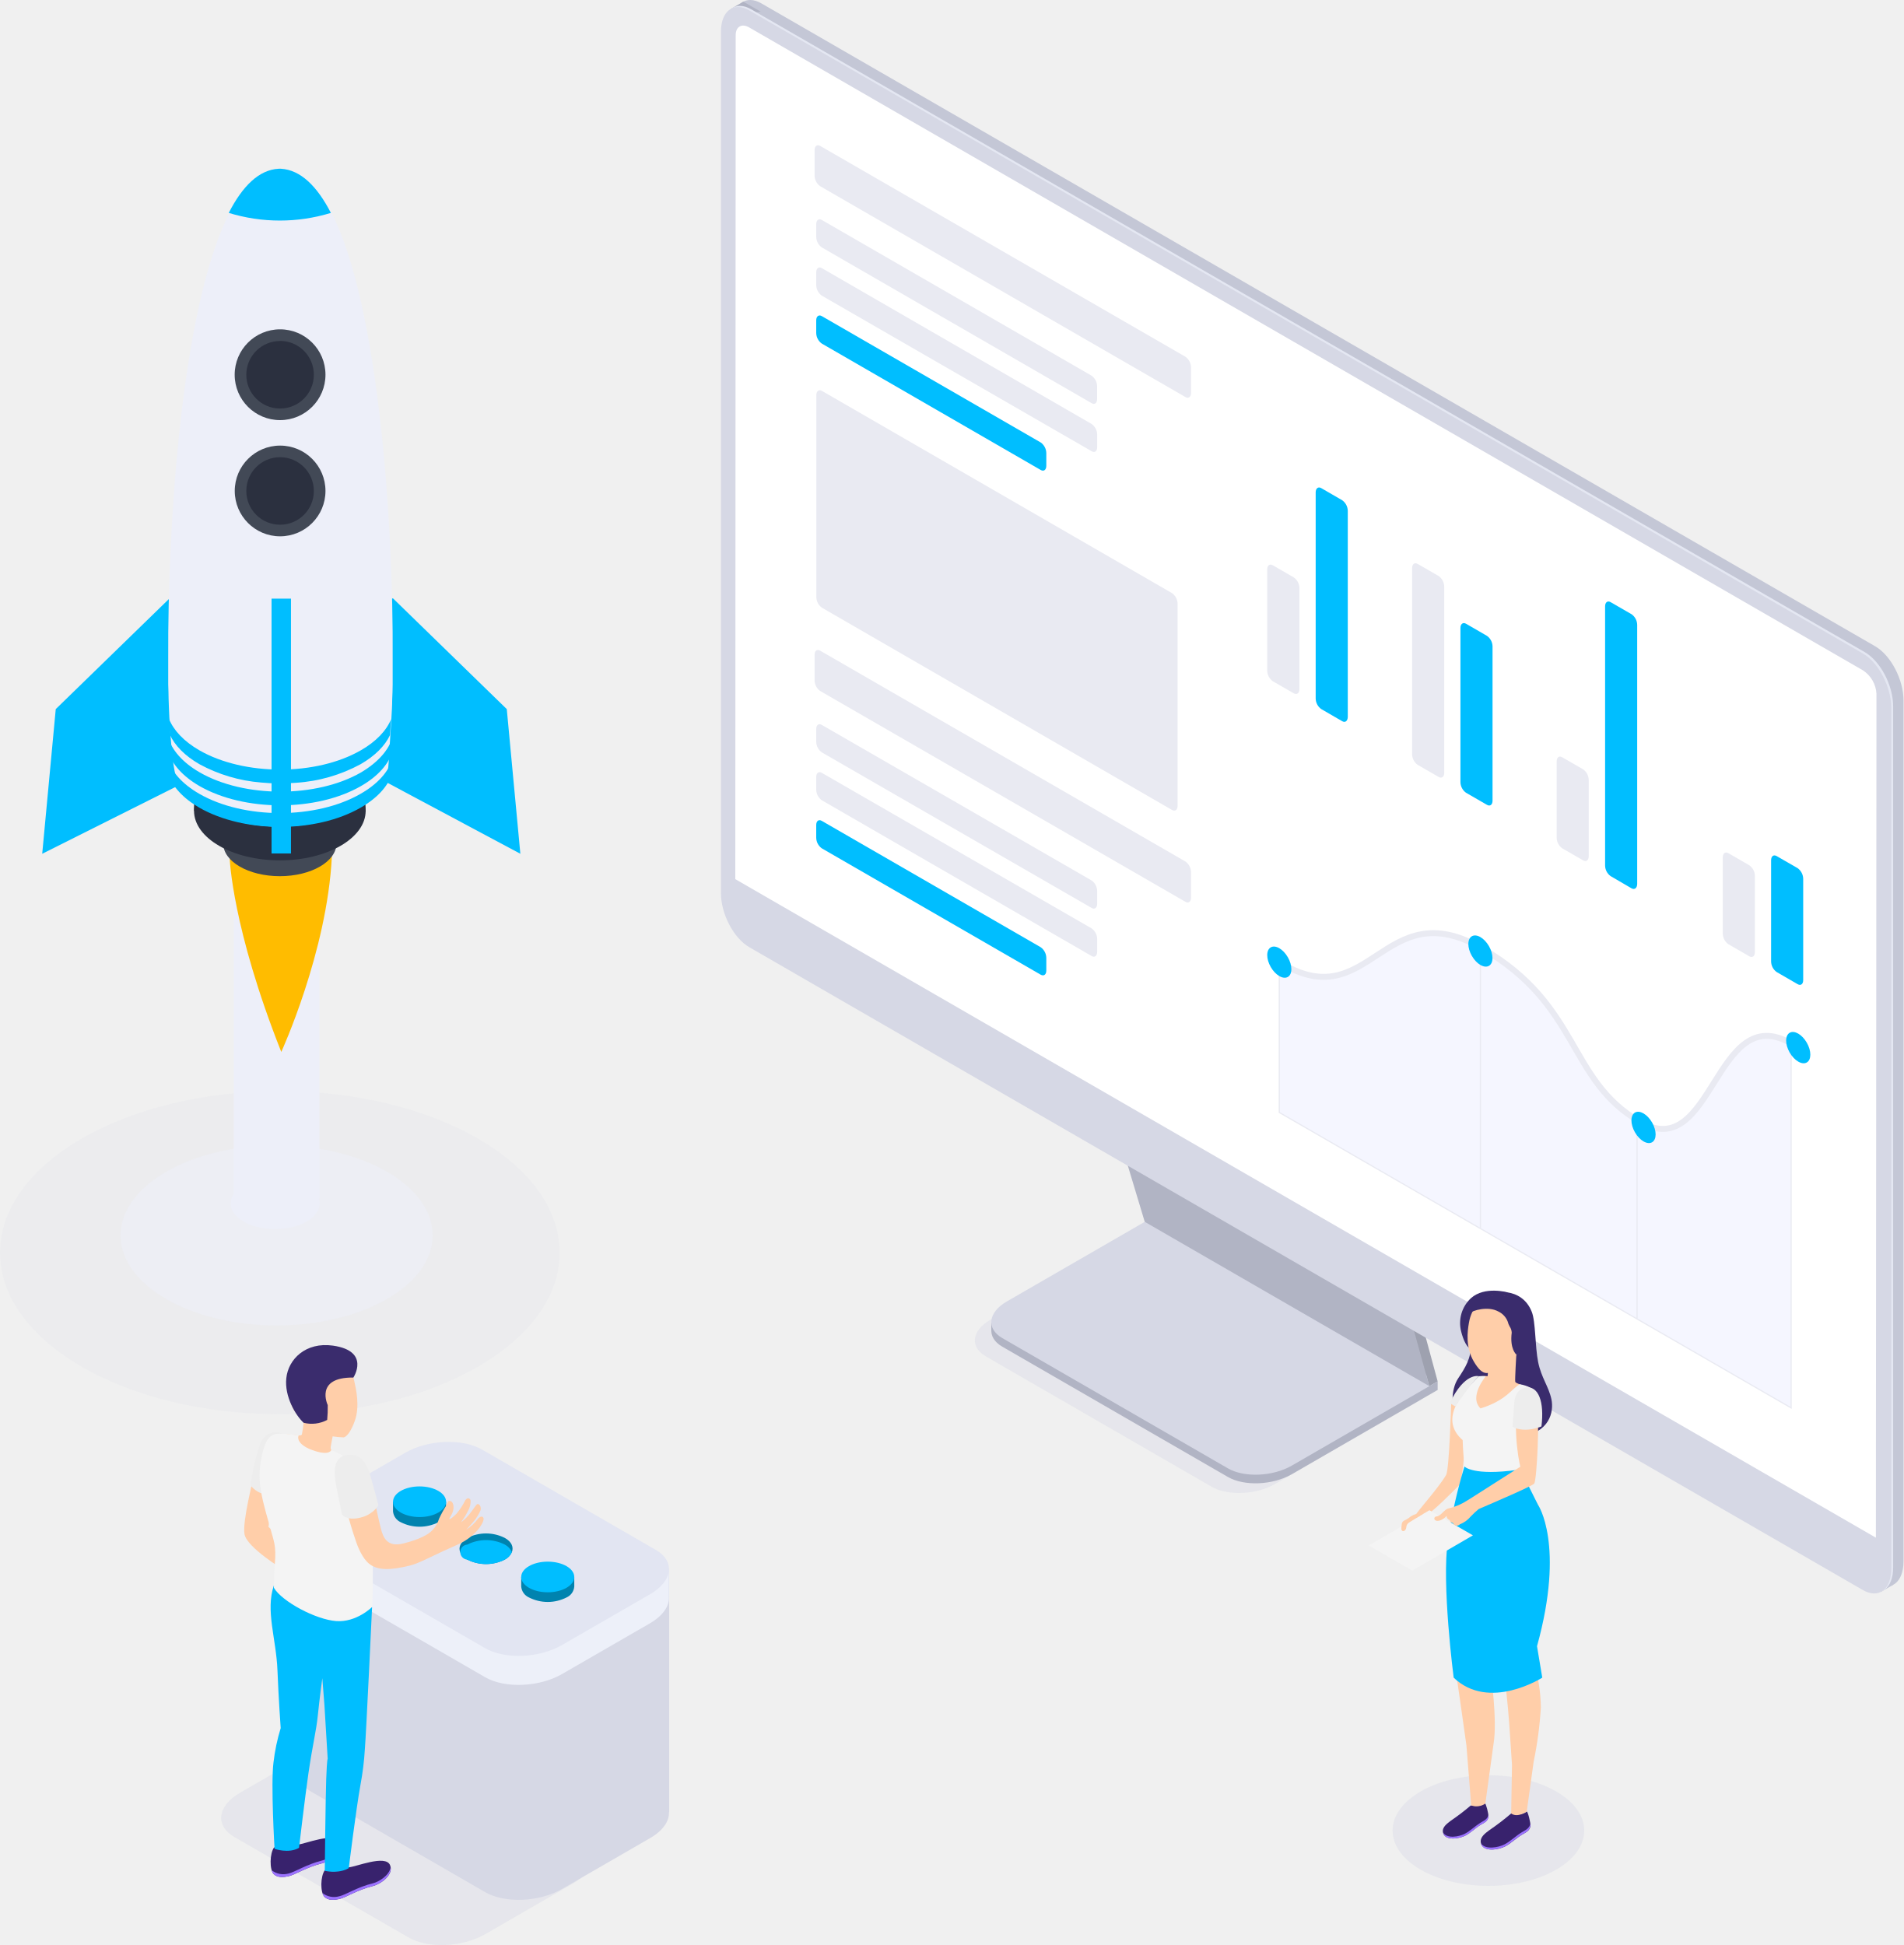
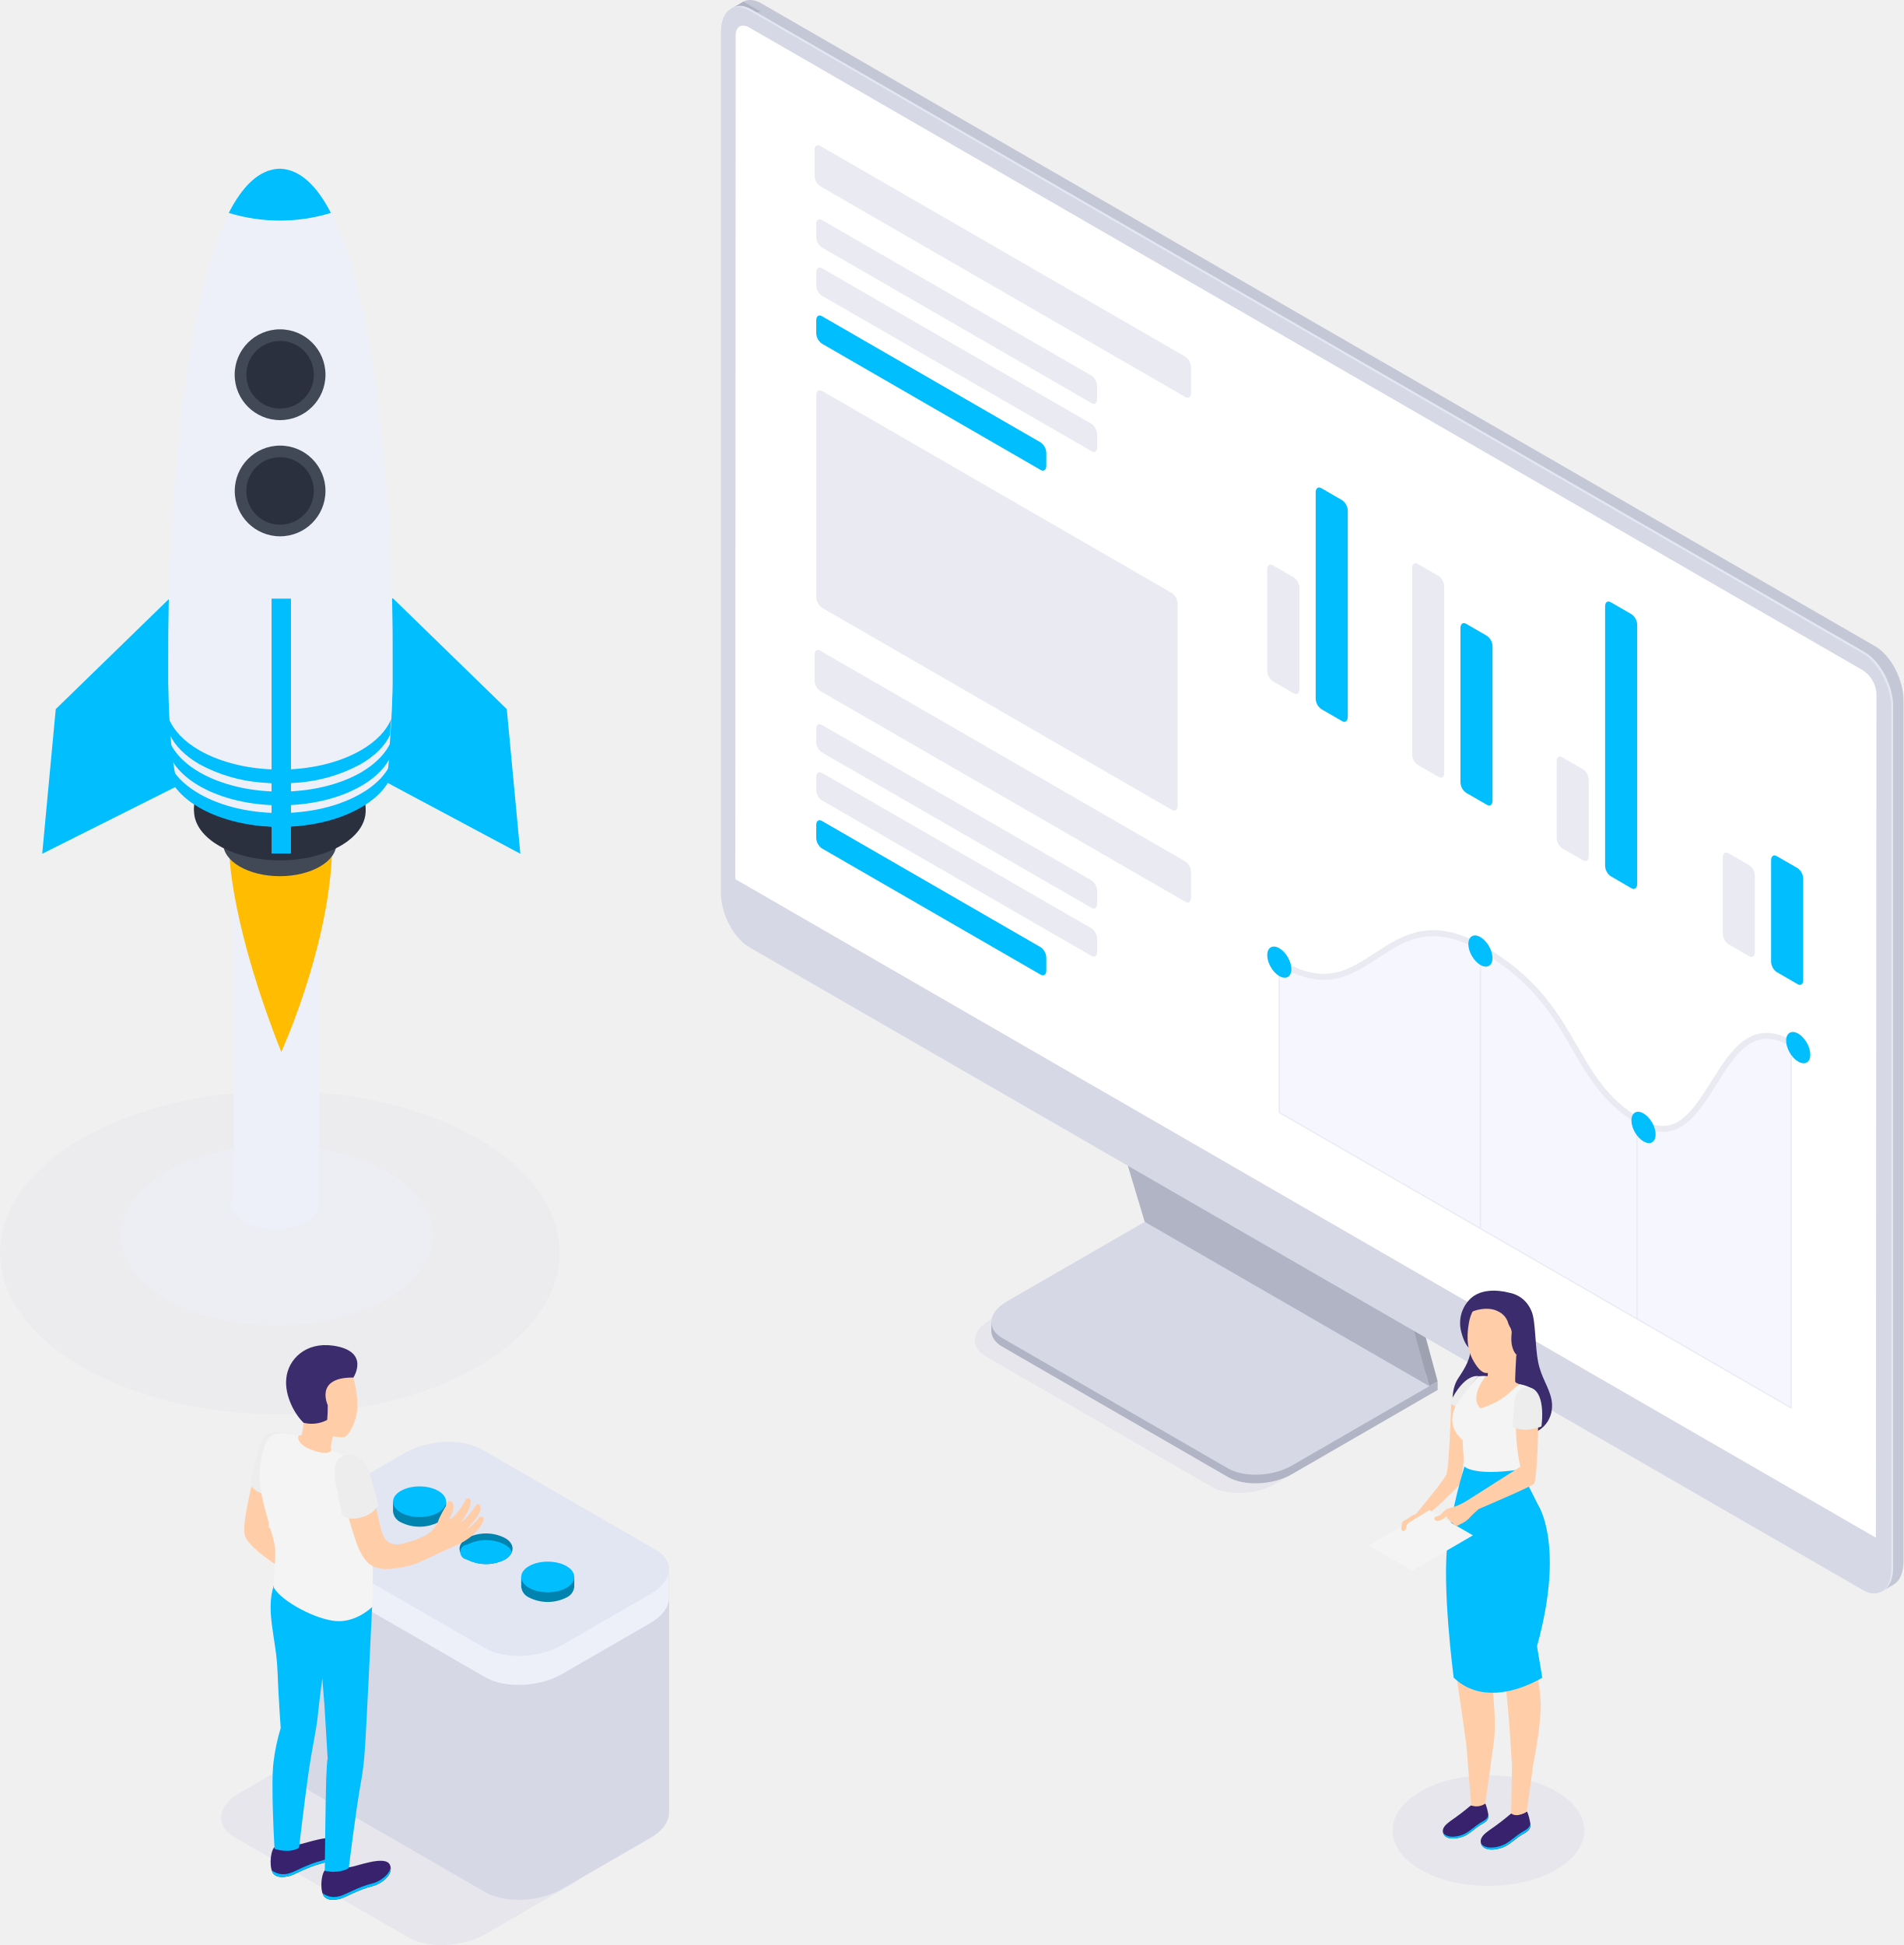
<svg xmlns="http://www.w3.org/2000/svg" viewBox="0 0 489.24 500">
  <defs>
-     <style>.cls-1,.cls-11,.cls-9{fill:#d6d8e5;}.cls-1{opacity:0.15;}.cls-2,.cls-3{fill:#edeff9;}.cls-2{opacity:0.5;}.cls-4{fill:#ffbc00;}.cls-5{fill:#00beff;}.cls-6{fill:#424956;}.cls-7{fill:#494949;}.cls-8{fill:#2b303f;}.cls-9{opacity:0.4;}.cls-10{fill:#b1b4c4;}.cls-12{fill:#9ea1af;}.cls-13{fill:#c4c7d6;}.cls-14{fill:#e4e7f2;}.cls-15{fill:#fff;}.cls-16{fill:#e9eaf2;}.cls-17{fill:#f5f6ff;}.cls-18,.cls-19{fill:none;stroke:#e9eaf2;stroke-miterlimit:10;}.cls-18{stroke-width:0.31px;}.cls-19{stroke-width:1.53px;}.cls-20{fill:#edf0f9;}.cls-21{fill:#e2e5f2;}.cls-22{fill:#0083af;}.cls-23{fill:#0083af;}.cls-24{fill:#ffcea9;}.cls-25{fill:#ededed;}.cls-26{fill:#38226d;}.cls-27{fill:#9c73ff;}.cls-28{fill:#f4f4f4;}.cls-29{fill:#3a2c6d;}.cls-30{isolation:isolate;}</style>
+     <style>.cls-1,.cls-11,.cls-9{fill:#d6d8e5;}.cls-1{opacity:0.15;}.cls-2,.cls-3{fill:#edeff9;}.cls-2{opacity:0.5;}.cls-4{fill:#ffbc00;}.cls-5{fill:#00beff;}.cls-6{fill:#424956;}.cls-7{fill:#494949;}.cls-8{fill:#2b303f;}.cls-9{opacity:0.4;}.cls-10{fill:#b1b4c4;}.cls-12{fill:#9ea1af;}.cls-13{fill:#c4c7d6;}.cls-14{fill:#e4e7f2;}.cls-15{fill:#fff;}.cls-16{fill:#e9eaf2;}.cls-17{fill:#f5f6ff;}.cls-18,.cls-19{fill:none;stroke:#e9eaf2;stroke-miterlimit:10;}.cls-18{stroke-width:0.31px;}.cls-19{stroke-width:1.53px;}.cls-20{fill:#edf0f9;}.cls-21{fill:#e2e5f2;}.cls-22{fill:#0083af;}.cls-23{fill:#0083af;}.cls-24{fill:#ffcea9;}.cls-25{fill:#ededed;}.cls-26{fill:#38226d;}.cls-27{fill:#00beff;}.cls-28{fill:#f4f4f4;}.cls-29{fill:#3a2c6d;}.cls-30{isolation:isolate;}</style>
  </defs>
  <g id="Слой_2" data-name="Слой 2">
    <g id="Слой_1-2" data-name="Слой 1">
      <ellipse class="cls-1" cx="71.93" cy="322.02" rx="71.93" ry="41.53" />
      <ellipse class="cls-2" cx="71.1" cy="317.58" rx="40.12" ry="23.16" />
      <ellipse class="cls-3" cx="70.72" cy="309.36" rx="11.44" ry="6.61" />
      <rect class="cls-3" x="60.1" y="221.73" width="22" height="86.46" />
      <path class="cls-4" d="M59.05,220.75s.6,17.78,13.25,49.67c0,0,11.78-25.68,13-50.21S59.05,220.75,59.05,220.75Z" />
      <polygon class="cls-5" points="43.6 153.81 14.33 182.29 10.85 219.48 46.25 201.73 52.69 156.37 43.6 153.81" />
      <polygon class="cls-5" points="101 153.81 130.26 182.29 133.75 219.48 98.22 200.5 91.91 156.37 101 153.81" />
      <ellipse class="cls-6" cx="71.93" cy="216.84" rx="14.55" ry="8.4" />
      <polygon class="cls-7" points="49.87 208.44 49.87 200.88 93.94 200.88 93.94 208.72 49.87 208.44" />
      <ellipse class="cls-8" cx="71.93" cy="208.43" rx="22.06" ry="12.74" />
      <ellipse class="cls-3" cx="71.86" cy="196.96" rx="26.92" ry="15.54" />
      <path class="cls-3" d="M100.93,169.28h0c0,1.25,0,2.48,0,3.67,0,1,0,2,0,3,0,1.35-.07,2.64-.12,3.9,0,1.57-.11,3.06-.19,4.49s-.15,2.83-.25,4.12c-.41,5.65-.4,9.81-1.1,11.44-3.81,8.91-16.7,4-23.06.8-2.35-1.18-3.9-2.15-3.9-2.15h-.58s-1.84,1-4.56,2.08c-6.67,2.7-18.56,7.49-21.86-.76-.59-1.48-1.18-6.37-1.54-11.49-.09-1.28-.17-2.65-.25-4.11s-.12-2.91-.18-4.48c0-1.25-.07-2.54-.1-3.88,0-1,0-2,0-3h0l0-3.67h0c-.18-34.89,3.52-90.68,15.74-114.49,3.53-6.89,7.77-11.1,12.84-11.35v0h.58v0c5,.26,9.29,4.45,12.83,11.31C97.28,78.43,101.15,134,100.93,169.28Z" />
      <circle class="cls-8" cx="72" cy="126.21" r="10.17" />
      <path class="cls-6" d="M72,137.87a11.66,11.66,0,1,1,11.66-11.66A11.67,11.67,0,0,1,72,137.87Zm0-20.34a8.68,8.68,0,1,0,8.67,8.68A8.69,8.69,0,0,0,72,117.53Z" />
      <circle class="cls-8" cx="72" cy="96.31" r="10.17" />
      <path class="cls-6" d="M72,108A11.67,11.67,0,1,1,83.66,96.31,11.68,11.68,0,0,1,72,108Zm0-20.34a8.68,8.68,0,1,0,8.67,8.67A8.68,8.68,0,0,0,72,87.64Z" />
      <path class="cls-5" d="M100.93,189.39c0,1.25,0,2.48,0,3.68-1,3.3-3.72,6.46-8.14,9-11.46,6.61-30,6.61-41.51,0-4.42-2.56-7.13-5.73-8.14-9h0l0-3.67c1,3.36,3.7,6.56,8.18,9.15,11.47,6.61,30.05,6.61,41.51,0C97.22,195.93,100,192.74,100.93,189.39Z" />
      <path class="cls-5" d="M100.84,195.21c0,1.34-.07,2.64-.12,3.89-1.12,3.12-3.78,6.09-8,8.51-11.46,6.62-30,6.62-41.51,0-4.21-2.44-6.87-5.43-8-8.57,0-1.25-.07-2.54-.1-3.87,1,3.26,3.73,6.36,8.09,8.88,11.47,6.62,30.05,6.62,41.51,0C97.09,201.54,99.79,198.45,100.84,195.21Z" />
      <path class="cls-5" d="M100.53,184.88c-1.21,2.93-3.81,5.72-7.78,8-11.46,6.61-30,6.61-41.51,0-4-2.32-6.6-5.12-7.81-8.08.08,1.46.16,2.83.25,4.11,1.29,2.76,3.81,5.36,7.56,7.53a39.77,39.77,0,0,0,15.84,4.72,50.54,50.54,0,0,0,9,.07,40.14,40.14,0,0,0,16.63-4.79c3.72-2.15,6.23-4.72,7.53-7.45Z" />
      <path class="cls-5" d="M85.05,54.73a44.73,44.73,0,0,1-26.25,0c3.53-6.89,7.77-11.1,12.84-11.35v0h.58v0C77.27,43.68,81.51,47.87,85.05,54.73Z" />
      <rect class="cls-5" x="69.8" y="153.89" width="4.99" height="65.51" />
      <g id="monitor">
        <path class="cls-9" d="M311.4,382.18l-58-33.49c-4.19-2.42-3.66-6.64,1.17-9.43l37.58-21.69,73.15,42.23-37.58,21.7C322.88,384.29,315.58,384.59,311.4,382.18Z" />
        <path class="cls-10" d="M315.63,379.69l-58-33.5c-4.18-2.41-3.66-6.63,1.17-9.42l37.59-21.69,73.15,42.23L332,379C327.12,381.8,319.81,382.1,315.63,379.69Z" />
        <polygon class="cls-10" points="369.53 357.31 369.53 355.1 366.15 357.05 369.53 357.31" />
        <polygon class="cls-10" points="254.8 342.2 254.8 339.95 258.27 341.39 254.8 342.2" />
        <path class="cls-11" d="M315.63,377.47l-58-33.49c-4.18-2.42-3.66-6.63,1.17-9.42l37.59-21.7,73.15,42.24L332,376.79C327.12,379.58,319.81,379.89,315.63,377.47Z" />
        <polygon class="cls-12" points="296.57 312.96 287.52 282.92 361.47 325.34 369.53 355.1 296.57 312.96" />
        <path class="cls-12" d="M367.39,356.33l2.14-1.23-3.19-2.55Z" />
        <polygon class="cls-10" points="294.24 314.09 285.19 284.05 359.14 326.47 367.38 356.33 294.24 314.09" />
        <path class="cls-13" d="M482,407,195.71,241.69c-4-2.32-7.27-8.54-7.27-13.89V6.37c0-5.36,3.26-7.82,7.27-5.5L482,166.14c4,2.32,7.27,8.54,7.27,13.89V401.46C489.24,406.81,486,409.27,482,407Z" />
        <polygon class="cls-13" points="483.44 409.24 486.61 407.41 485.24 398.01 483.44 409.24" />
        <path class="cls-10" d="M187.93,2.24,191.05.43,195.54,3s-4.78.73-4.9.7S187.93,2.24,187.93,2.24Z" />
        <path class="cls-14" d="M479.34,408.47,193.09,243.2c-4-2.32-7.27-8.53-7.27-13.89V7.88c0-5.35,3.25-7.81,7.27-5.49L479.34,167.66c4,2.32,7.27,8.54,7.27,13.89V403C486.61,408.33,483.36,410.79,479.34,408.47Z" />
        <path class="cls-11" d="M478.84,408.76,192.58,243.49c-4-2.32-7.27-8.54-7.27-13.89V8.17c0-5.35,3.26-7.81,7.27-5.49L478.84,168c4,2.31,7.27,8.53,7.27,13.89V403.26C486.11,408.62,482.85,411.08,478.84,408.76Z" />
        <path class="cls-15" d="M482.17,395.29,189,226,189.1,9.06c0-2.22,1.56-3.12,3.48-2L478.84,172.32a7.7,7.7,0,0,1,3.48,6Z" />
        <path class="cls-16" d="M304.72,102.08,210.8,47.86a3.42,3.42,0,0,1-1.42-2.73V38.58c0-1,.63-1.53,1.42-1.08l93.92,54.22a3.45,3.45,0,0,1,1.42,2.73V101C306.14,102.05,305.5,102.54,304.72,102.08Z" />
        <path class="cls-16" d="M280.6,103.65,211.23,63.6a3.4,3.4,0,0,1-1.43-2.72V57.62c0-1,.64-1.54,1.43-1.08L280.6,96.59A3.41,3.41,0,0,1,282,99.31v3.26C282,103.62,281.38,104.11,280.6,103.65Z" />
        <path class="cls-16" d="M280.6,116,211.23,76a3.4,3.4,0,0,1-1.43-2.72V70c0-1,.64-1.54,1.43-1.08L280.6,109a3.41,3.41,0,0,1,1.42,2.72v3.26C282,116,281.38,116.47,280.6,116Z" />
        <path class="cls-5" d="M267.51,120.82l-56.28-32.5a3.4,3.4,0,0,1-1.43-2.72V82.34c0-1,.64-1.54,1.43-1.08l56.28,32.49a3.43,3.43,0,0,1,1.43,2.73v3.26C268.94,120.79,268.3,121.27,267.51,120.82Z" />
        <path class="cls-16" d="M304.72,231.84,210.8,177.62a3.42,3.42,0,0,1-1.42-2.73v-6.55c0-1.05.63-1.53,1.42-1.08l93.92,54.22a3.45,3.45,0,0,1,1.42,2.73v6.55C306.14,231.81,305.5,232.29,304.72,231.84Z" />
        <path class="cls-16" d="M280.6,233.41l-69.37-40a3.43,3.43,0,0,1-1.43-2.73v-3.26c0-1.05.64-1.53,1.43-1.07l69.37,40a3.45,3.45,0,0,1,1.42,2.73v3.26C282,233.38,281.38,233.86,280.6,233.41Z" />
        <path class="cls-16" d="M280.6,245.77l-69.37-40.05A3.42,3.42,0,0,1,209.8,203v-3.26c0-1,.64-1.53,1.43-1.07l69.37,40a3.45,3.45,0,0,1,1.42,2.73v3.26C282,245.74,281.38,246.22,280.6,245.77Z" />
        <path class="cls-5" d="M267.51,250.57l-56.28-32.49a3.42,3.42,0,0,1-1.43-2.73v-3.26c0-1.05.64-1.53,1.43-1.07l56.28,32.49a3.43,3.43,0,0,1,1.43,2.73v3.26C268.94,250.55,268.3,251,267.51,250.57Z" />
        <path class="cls-17" d="M329.85,247.94s10.36,8.7,25.32-3.18C365.85,236,375.4,241,380.72,244s13,4.84,27.63,31.26c0,0,4.76,8.28,12.62,12.82s11.64,2.32,17.82-7,10.23-19.64,21.59-12.9v93.69L328.83,286V247.33Z" />
        <path class="cls-16" d="M301.26,208.22l-90-52a3.43,3.43,0,0,1-1.43-2.73V101.56c0-1,.64-1.53,1.43-1.08l90,52a3.43,3.43,0,0,1,1.43,2.73v51.95C302.69,208.19,302.05,208.67,301.26,208.22Z" />
        <polyline class="cls-18" points="328.83 245.76 328.83 285.98 460.38 361.92 460.38 268.23" />
        <line class="cls-18" x1="380.53" y1="244.47" x2="380.53" y2="315.73" />
        <line class="cls-18" x1="420.78" y1="289.54" x2="420.78" y2="338.96" />
        <path class="cls-19" d="M328.83,247.33c23.34,14.47,26.64-18.24,52.07-3.56s21.92,33.81,40.69,44.65,19.21-31.5,38.79-20.19" />
        <ellipse class="cls-5" cx="380.53" cy="244.47" rx="2.53" ry="4.39" transform="translate(-71.26 223.03) rotate(-30)" />
        <ellipse class="cls-5" cx="460.38" cy="268.23" rx="2.53" ry="4.39" transform="matrix(0.87, -0.5, 0.5, 0.87, -72.43, 266.14)" />
        <ellipse class="cls-5" cx="420.78" cy="288.66" rx="2.53" ry="4.39" transform="matrix(0.87, -0.5, 0.5, 0.87, -87.96, 249.08)" />
        <ellipse class="cls-5" cx="328.83" cy="247.33" rx="2.53" ry="4.39" transform="translate(-79.61 197.56) rotate(-30)" />
        <path class="cls-16" d="M332.54,178.23l-5.39-3.11a3.43,3.43,0,0,1-1.43-2.73v-26c0-1.05.64-1.53,1.43-1.08l5.39,3.12A3.4,3.4,0,0,1,334,151.1v26.05C334,178.2,333.33,178.68,332.54,178.23Z" />
        <path class="cls-5" d="M345,185.4l-5.39-3.12a3.4,3.4,0,0,1-1.43-2.72v-53c0-1,.64-1.54,1.43-1.08L345,128.6a3.43,3.43,0,0,1,1.43,2.73v53C346.39,185.37,345.75,185.85,345,185.4Z" />
        <path class="cls-16" d="M369.79,199.73l-5.39-3.11a3.4,3.4,0,0,1-1.43-2.73V146.05c0-1.05.64-1.53,1.43-1.08l5.39,3.11a3.43,3.43,0,0,1,1.43,2.73v47.85C371.22,199.71,370.58,200.19,369.79,199.73Z" />
        <path class="cls-5" d="M382.21,206.9l-5.39-3.11a3.43,3.43,0,0,1-1.43-2.73V161.42c0-1,.64-1.53,1.43-1.08l5.39,3.12a3.4,3.4,0,0,1,1.43,2.72v39.64C383.64,206.88,383,207.36,382.21,206.9Z" />
        <path class="cls-16" d="M406.94,221.18l-5.4-3.11a3.42,3.42,0,0,1-1.42-2.73V195.75c0-1.06.63-1.54,1.42-1.08l5.4,3.11a3.45,3.45,0,0,1,1.42,2.73V220.1C408.36,221.15,407.72,221.63,406.94,221.18Z" />
        <path class="cls-5" d="M419.35,228.35,414,225.23a3.4,3.4,0,0,1-1.43-2.72V155.88c0-1.06.64-1.54,1.43-1.08l5.39,3.11a3.42,3.42,0,0,1,1.43,2.73v66.63C420.78,228.32,420.14,228.8,419.35,228.35Z" />
        <path class="cls-16" d="M449.64,245.84l-5.39-3.12a3.4,3.4,0,0,1-1.43-2.72V220.4c0-1.05.64-1.53,1.43-1.08l5.39,3.12a3.4,3.4,0,0,1,1.43,2.73v19.59C451.07,245.81,450.43,246.29,449.64,245.84Z" />
        <path class="cls-5" d="M462.06,253l-5.39-3.12a3.4,3.4,0,0,1-1.43-2.73v-26c0-1.05.64-1.53,1.43-1.08l5.39,3.11a3.43,3.43,0,0,1,1.43,2.73v26.05C463.49,253,462.85,253.46,462.06,253Z" />
      </g>
      <path class="cls-9" d="M104.91,498,60.27,472.26c-5.06-2.93-4.43-8,1.42-11.4l22.66-13.09C90.19,444.4,99,444,104.09,447l44.64,25.78c5.06,2.92,4.43,8-1.42,11.39l-22.66,13.09C118.81,500.58,110,501,104.91,498Z" />
      <path class="cls-11" d="M172,465.87V403.56L76.68,392.83v62.7h0c-.06,1.92,1,3.75,3.4,5.11l44.64,25.78c5.06,2.92,13.9,2.55,19.74-.82l22.66-13.09c3.29-1.9,4.93-4.35,4.83-6.64Z" />
      <path class="cls-20" d="M171.94,410.36l0-6.8h-7.33L123.9,380.05c-5.06-2.93-13.9-2.56-19.74.81L81.5,394a13.08,13.08,0,0,0-1.17.75l-3.65-1.87s0,7.19,0,7.43h0c-.06,1.9,1,3.73,3.4,5.09l44.64,25.77c5.06,2.92,13.9,2.55,19.74-.82l22.66-13.08c3.39-2,5-4.5,4.81-6.86Z" />
      <path class="cls-21" d="M124.72,423.71,80.08,397.94c-5.06-2.92-4.43-8,1.42-11.4l22.66-13.08c5.84-3.38,14.68-3.74,19.74-.82l44.64,25.77c5.06,2.92,4.43,8-1.42,11.4l-22.66,13.08C138.62,426.27,129.78,426.63,124.72,423.71Z" />
      <path class="cls-22" d="M114.66,388.53v-2.48h-1.52l-.47-.3a10.66,10.66,0,0,0-9.65,0,5.78,5.78,0,0,0-.81.57l-1.19-.27v2.48a3.4,3.4,0,0,0,2,2.79,10.66,10.66,0,0,0,9.65,0A3.37,3.37,0,0,0,114.66,388.53Z" />
      <ellipse class="cls-5" cx="107.84" cy="386.05" rx="6.82" ry="3.94" />
      <path class="cls-23" d="M131.58,399a4,4,0,0,1-1.83,1.93,10.7,10.7,0,0,1-9.64,0,4,4,0,0,1-1.83-1.93c-.5-1.28.12-2.65,1.83-3.65a10.7,10.7,0,0,1,9.64,0C131.47,396.3,132.08,397.67,131.58,399Z" />
      <path class="cls-5" d="M131.58,399a4,4,0,0,1-1.83,1.93,10.7,10.7,0,0,1-9.64,0,1.94,1.94,0,0,1,0-3.87,10.7,10.7,0,0,1,9.64,0A4,4,0,0,1,131.58,399Z" />
      <path class="cls-22" d="M147.61,407.87v-2.48h-1.52l-.47-.3a10.66,10.66,0,0,0-9.65,0,6.73,6.73,0,0,0-.81.56l-1.19-.26v2.48a3.4,3.4,0,0,0,2,2.79,10.66,10.66,0,0,0,9.65,0A3.37,3.37,0,0,0,147.61,407.87Z" />
      <ellipse class="cls-5" cx="140.79" cy="405.39" rx="6.82" ry="3.94" />
      <g id="Men_2">
        <path id="_Контур_" data-name="&lt;Контур&gt;" class="cls-24" d="M65.3,378.51c-.27,2.33-3,12.39-2.46,15.84s10.1,9.21,10.1,9.21l1.32-5.9L69,392.5l1.42-9.77Z" />
        <path id="_Контур_2" data-name="&lt;Контур&gt;" class="cls-25" d="M72.65,368.6a4.15,4.15,0,0,0-5.29,1.59c-1.4,2.32-2.85,10.26-3,11.62,0,0,2,2.71,4.91,2.26Z" />
        <path class="cls-26" d="M83.5,480.76a8.15,8.15,0,0,0,6.15-.75c1.48.05,9.53-3.4,10.62-.51,1,2.54-2.53,4.88-4.39,5.33-4.06,1-7.06,3-8.7,3.36-1.21.25-2.79.42-3.75-.54C82.26,486.51,82.36,482.27,83.5,480.76Z" />
        <path class="cls-27" d="M87.18,487.48c1.64-.34,4.64-2.37,8.7-3.35,1.56-.38,4.25-2.08,4.52-4.12.36,2.33-2.78,4.4-4.52,4.82-4.06,1-7.06,3-8.7,3.36-1.21.25-2.79.42-3.75-.54a2.24,2.24,0,0,1-.54-1A4.84,4.84,0,0,0,87.18,487.48Z" />
        <path class="cls-26" d="M70.46,474.9a8.15,8.15,0,0,0,6.15-.74c1.48,0,9.52-3.4,10.62-.51,1,2.53-2.53,4.87-4.39,5.33-4.06,1-7.07,3-8.7,3.35-1.22.25-2.79.42-3.76-.53C69.22,480.65,69.32,476.41,70.46,474.9Z" />
        <path class="cls-27" d="M74.14,481.63c1.63-.35,4.64-2.37,8.7-3.36,1.56-.37,4.25-2.08,4.52-4.11.36,2.33-2.78,4.39-4.52,4.82-4.06,1-7.07,3-8.7,3.35-1.22.25-2.79.42-3.76-.53a2.41,2.41,0,0,1-.53-1A4.89,4.89,0,0,0,74.14,481.63Z" />
        <path id="_Контур_3" data-name="&lt;Контур&gt;" class="cls-5" d="M70.3,453.05a49.26,49.26,0,0,1,1.85-8.81s-.55-7.6-.83-14.81c-.31-8.18-3.15-15.38-.91-21.9l25.23,5.61s-1.52,32.61-1.86,36.55a73,73,0,0,1-1.13,9.16c-1.15,6.33-3,21.39-3,21.39-2.66,1.55-6.17.69-6.17.69s.2-19,.37-23.6c.21-5.57.38-5.15.38-5.15l-.84-13.87-.54-6.9s-.7,5.06-1.16,9.59c-.39,3.94-1.34,7.51-2.41,14.85-.92,6.37-2.42,19.17-2.42,19.17-2.67,1.55-6.29.26-6.29.26S69.58,458.57,70.3,453.05Z" />
        <path id="_Контур_4" data-name="&lt;Контур&gt;" class="cls-24" d="M74,368.73c1.93.1,3.36.59,3.6,0a26.56,26.56,0,0,0,.43-3c-.22-.56-.41-1.16-.41-1.16-2.41-1.48-3.17-4.09-3.49-7.13-.54-5.19,2.26-9.73,7.45-10.27,4.88-.51,8.48,2.92,9.43,7.63.52,2.32,1.55,6.72.16,10.54-.78,2.14-1.78,3.84-2.78,4.17a25.37,25.37,0,0,1-2.89-.26h0s-.26,1.44-.44,2.36-.11,1.42,1.73,2.55S84,377.66,81,377.43s-6.42-2.05-7.36-4C72.57,371.24,72.66,368.67,74,368.73Z" />
        <path id="_Контур_5" data-name="&lt;Контур&gt;" class="cls-28" d="M76.76,369c-.53,1.33.82,3,4.43,4.08s3.94-.32,3.94-.32a71.34,71.34,0,0,1,7,3.61c2.17,1.52,3.13,5.9,3.42,13.3.34,8.56.37,21.26.08,23.45,0,0-4,4-9.23,3.61s-13.89-5-16-8.55c.06-7.51.94-8.73-.28-13.05-2.78-9.9-4.24-14-2.89-20.53,1.11-5.43,2.67-6.1,4.82-6.05A43,43,0,0,1,76.76,369Z" />
        <path id="_Контур_6" data-name="&lt;Контур&gt;" class="cls-24" d="M103.71,396.77c-4.26,1.07-5.25-1.61-5.81-3.83-1.36-5.38-2.08-10.23-3.09-13.28-1.19-3.6-2.44-4.17-4.18-4.87-2-.83-3.82.91-3.14,5.49a91.73,91.73,0,0,0,3.9,15.63c.53,1.67,1.71,4.64,3.49,6.08,2.19,1.77,5.5,1.7,10.5.46,2.13-.54,4.47-1.81,8.5-3.69,1.08-.5,1.92-.84,4-1.81a14.06,14.06,0,0,0,5.33-4.16c1.09-1.58,1.23-2.32,1-2.68s-.77-.35-1.35.32a11.66,11.66,0,0,1-3.06,2.83s1.34-1.39,2.07-2.29a11.51,11.51,0,0,0,1.61-2.63c.38-.92-.41-2.17-1-1.51s-.89,1.32-2,2.64a11.41,11.41,0,0,1-2,1.88,20.81,20.81,0,0,0,1.81-2.92,4.85,4.85,0,0,0,.67-2.64c0-.48-.71-1.05-1.35-.14a17.45,17.45,0,0,1-2.28,3.49c-1,1-1.8,1.58-1.82,1.3s.58-.83.93-2,0-2.42-.65-2.55-.52-.1-1,1a31.81,31.81,0,0,0-1.93,3.51,7.33,7.33,0,0,1-1.75,3C110.06,394.52,107.75,395.75,103.71,396.77Z" />
        <path id="_Контур_7" data-name="&lt;Контур&gt;" class="cls-25" d="M89.05,374.05c2.84-.42,4.85.86,6.1,5.16S97.28,387,97.28,387a7.72,7.72,0,0,1-4.75,3.16c-3.4.83-4.62-.8-4.62-.8s-.94-4.5-1.53-7.57S85.54,374.57,89.05,374.05Z" />
        <path class="cls-29" d="M90.83,354.13s4.48-6.82-5.24-8.21c-7-1-11.51,3.5-12,8.39-.5,4.67,2.38,9.52,4.45,11.44a8.46,8.46,0,0,0,6.06-.73,33.62,33.62,0,0,0,.14-3.82S80.79,354,90.83,354.13Z" />
      </g>
      <ellipse class="cls-9" cx="382.58" cy="470.58" rx="24.63" ry="14.22" />
      <g id="Girl_14">
        <path id="_Контур_8" data-name="&lt;Контур&gt;" class="cls-29" d="M382.37,333.37c1-1.63,8.8-2.71,11.36,3.88,1,2.5.82,8.89,1.63,12.9s2.72,6.29,3.41,9.54-.43,8.71-8.28,9.68-13.88-1.79-15.73-4.29-1.89-7.82,0-10.68,3.39-5.17,3.34-8.89Z" />
        <path id="_Контур_9" data-name="&lt;Контур&gt;" class="cls-29" d="M387.51,332.24s-5.86-1.69-9.41,1.47a8.72,8.72,0,0,0-2.5,8.68c.47,1.85,1.42,4.37,2.89,4.51S387.51,332.24,387.51,332.24Z" />
        <path id="_Контур_10" data-name="&lt;Контур&gt;" class="cls-24" d="M389.75,348.21s-.39,6.52-.27,7,2.56,1,3.25,1.52-3.55,7.19-5.7,8.17-8.82-1.53-9.29-4.84c-.42-3.06,1.91-5.43,2.81-6.26a13.7,13.7,0,0,1,1.84-.05l.2-3.16C385.51,349.66,389.75,348.21,389.75,348.21Z" />
        <path class="cls-24" d="M374,360.54c0-.19-1,.34-1,.35s-.47,16.75-1.29,18.27h0c-2.09,3.55-7.62,9.57-7.76,10.24-.41,2,.77.21,2.67,0,1.07-.13,7.36-6.49,8.77-7.94l.09.05,0-.16.18-.19a8.66,8.66,0,0,0,0-1.36C378.31,361.61,375.09,360.4,374,360.54Z" />
        <path id="_Контур_11" data-name="&lt;Контур&gt;" class="cls-28" d="M390.64,355.85c1.84.28,3.93,1.26,4.22,2.26a21.72,21.72,0,0,1-.52,10.9c-1.59,4.2-2.66,6.87-3.58,8.68,0,0-7.93,3.4-14.33-.57,0,0-.44-4.5-.47-6.91-5.9-5.15-.85-11.5,4.15-16.43a9.87,9.87,0,0,1,1.8,0s-4.46,5.28-1.36,8.28C387.2,360,388.52,357,390.64,355.85Z" />
        <path id="_Контур_12" data-name="&lt;Контур&gt;" class="cls-24" d="M377.56,340.12h0c.65-4.19,3.68-7.36,8-7.11a8.31,8.31,0,0,1,4.18,15.2,8.12,8.12,0,0,1-.67,1.83c-1.53,1.78-5.6,2.91-6.94,2.93-1.16,0-2.16-1.07-3.25-2.87C376.62,346.35,377.2,342.19,377.56,340.12Z" />
        <path class="cls-29" d="M386.91,333.09c3,.59,5.52,1.45,6.35,4.42.56,2.06,1.3,6,.6,7.61l-.44,1.19-3.67,1.9s-1.72-1.43-1.18-5.62a3,3,0,0,0-.52-1.58,4.82,4.82,0,0,1-.51-1.27,4.76,4.76,0,0,0-2.38-2.58c-2.73-1.53-6.73-.21-7.29.35A8,8,0,0,1,386.91,333.09Z" />
        <path class="cls-26" d="M392.43,465.69c-1.54,1.25-3.93.39-4,.5a63.72,63.72,0,0,1-5.62,4.3c-1,.75-2.45,1.76-2.18,3.2.48,2.59,4.62,1.8,6.18,1s2.84-2.1,4.32-3c1.05-.65,2.09-1,2.26-2.32C393.44,468.54,392.7,465.66,392.43,465.69Z" />
        <path class="cls-27" d="M393.33,468.81c-.21,1.28-1.23,1.63-2.28,2.28-1.5.93-2.82,2.28-4.38,3.07s-5.05,1.45-6.06-.39c.55,2.49,4.62,1.71,6.16.92s2.84-2.1,4.32-3c1.05-.65,2.09-1,2.26-2.32A3.6,3.6,0,0,0,393.33,468.81Z" />
        <path class="cls-26" d="M381.66,463.54c-1.41,1.15-3.53.5-3.63.61a61.13,61.13,0,0,1-5.14,3.92c-.88.69-2.25,1.61-2,2.93.44,2.37,4.23,1.64,5.67.92s2.59-1.93,3.95-2.77c1-.6,1.91-.91,2.06-2.13C382.67,466.28,381.91,463.51,381.66,463.54Z" />
        <path class="cls-27" d="M382.56,466.53c-.19,1.17-1.13,1.49-2.09,2.08-1.37.86-2.58,2.09-4,2.82s-4.62,1.33-5.55-.36c.5,2.28,4.23,1.57,5.65.85s2.59-1.93,3.95-2.77c1-.6,1.91-.91,2.06-2.13A2.06,2.06,0,0,0,382.56,466.53Z" />
        <path class="cls-24" d="M373.38,392.14c.68-5.3,2.63-13,2.63-13a15.62,15.62,0,0,0,5.87,1.45,48,48,0,0,0,8.88-.86,52.72,52.72,0,0,0,3.13,4.84c1.53,2.12,4.5,6.76,3.78,14.87-.47,5.3-3.44,27.81-3.44,27.81a42,42,0,0,1,1.83,11.67,97.41,97.41,0,0,1-1.86,14l-1.77,12.77s-2.36,1.71-4,.5l.21-12.5c-.2-3.06-.51-7.57-.7-10.45-.32-4.7-1.16-12.15-1.4-14s-.84-5.12-1.13-8.76-1.65-22.17-1.65-22.17l-.19,3.47s-.19,5.63-1,12.58-1.09,10-1.09,10a14.88,14.88,0,0,1,1.59,4.49c.14,1.5,1.85,13.38.83,19.42l-2.11,15.37a4,4,0,0,1-3.63.48l-1.24-15.49c-.83-5.89-2.59-18.38-2.86-20a66.69,66.69,0,0,1-1.06-9.91C372.56,412,372.7,397.43,373.38,392.14Z" />
        <path class="cls-5" d="M390.76,377.69l4.56,9.15s7,10.18-.25,36.35l1.35,8.08s-13.64,8.75-22.77,0c0,0-3.16-24.19-1.48-35.34A129.16,129.16,0,0,1,376.42,377s2.24,2.47,13.74.84" />
        <path class="cls-25" d="M380.11,353.78s-3.62-1.11-7.47,6.92l1.44.86S377.87,355.84,380.11,353.78Z" />
        <g class="cls-30">
          <polygon class="cls-28" points="351.84 397.29 367.42 388.24 378.6 394.69 363.02 403.75 351.84 397.29" />
        </g>
        <path class="cls-24" d="M365.41,388.9a6.85,6.85,0,0,0-2.77.9,7.13,7.13,0,0,1-1,.73c-.15.07-.3.17-.46.24a1.68,1.68,0,0,0-.63.41,1.57,1.57,0,0,0-.27.87,3.58,3.58,0,0,0-.06,1.13c.14.56.72.51,1,.12a1.19,1.19,0,0,0,.25-.68,1.5,1.5,0,0,1,.66-1.19l3.72-2.31A.44.44,0,0,0,365.41,388.9Z" />
        <path class="cls-24" d="M395.05,361c-.51-2.12-2.17-1.44-3.6-2.68-3.31,4.69-1.11,17.37-.66,18.72l-12.72,8.11h0l-.86.53a15.2,15.2,0,0,1-4.73,2.06c-1.27.15-1.93,1.94-3.29,2.1a.53.53,0,0,0-.35.91c.54.52,2,.09,3-1.07a.22.22,0,0,0,0,.08,1.08,1.08,0,0,0,.56.9.57.57,0,0,0,.24.08.44.44,0,0,0,.07.24,1,1,0,0,0,.76.55h0a1,1,0,0,0,1,.67,1.15,1.15,0,0,0,.77-.35,6.68,6.68,0,0,0,2.78-2,26,26,0,0,1,2.06-1.92c3.45-1.49,13.8-5.91,14.26-6.54C395.06,380.44,395.79,364,395.05,361Z" />
        <path class="cls-25" d="M396.21,366.69s-4.07,1.82-7.45.12l.49-6.37s.05-3.42,3.1-3.76S397,360.25,396.21,366.69Z" />
      </g>
    </g>
  </g>
</svg>
